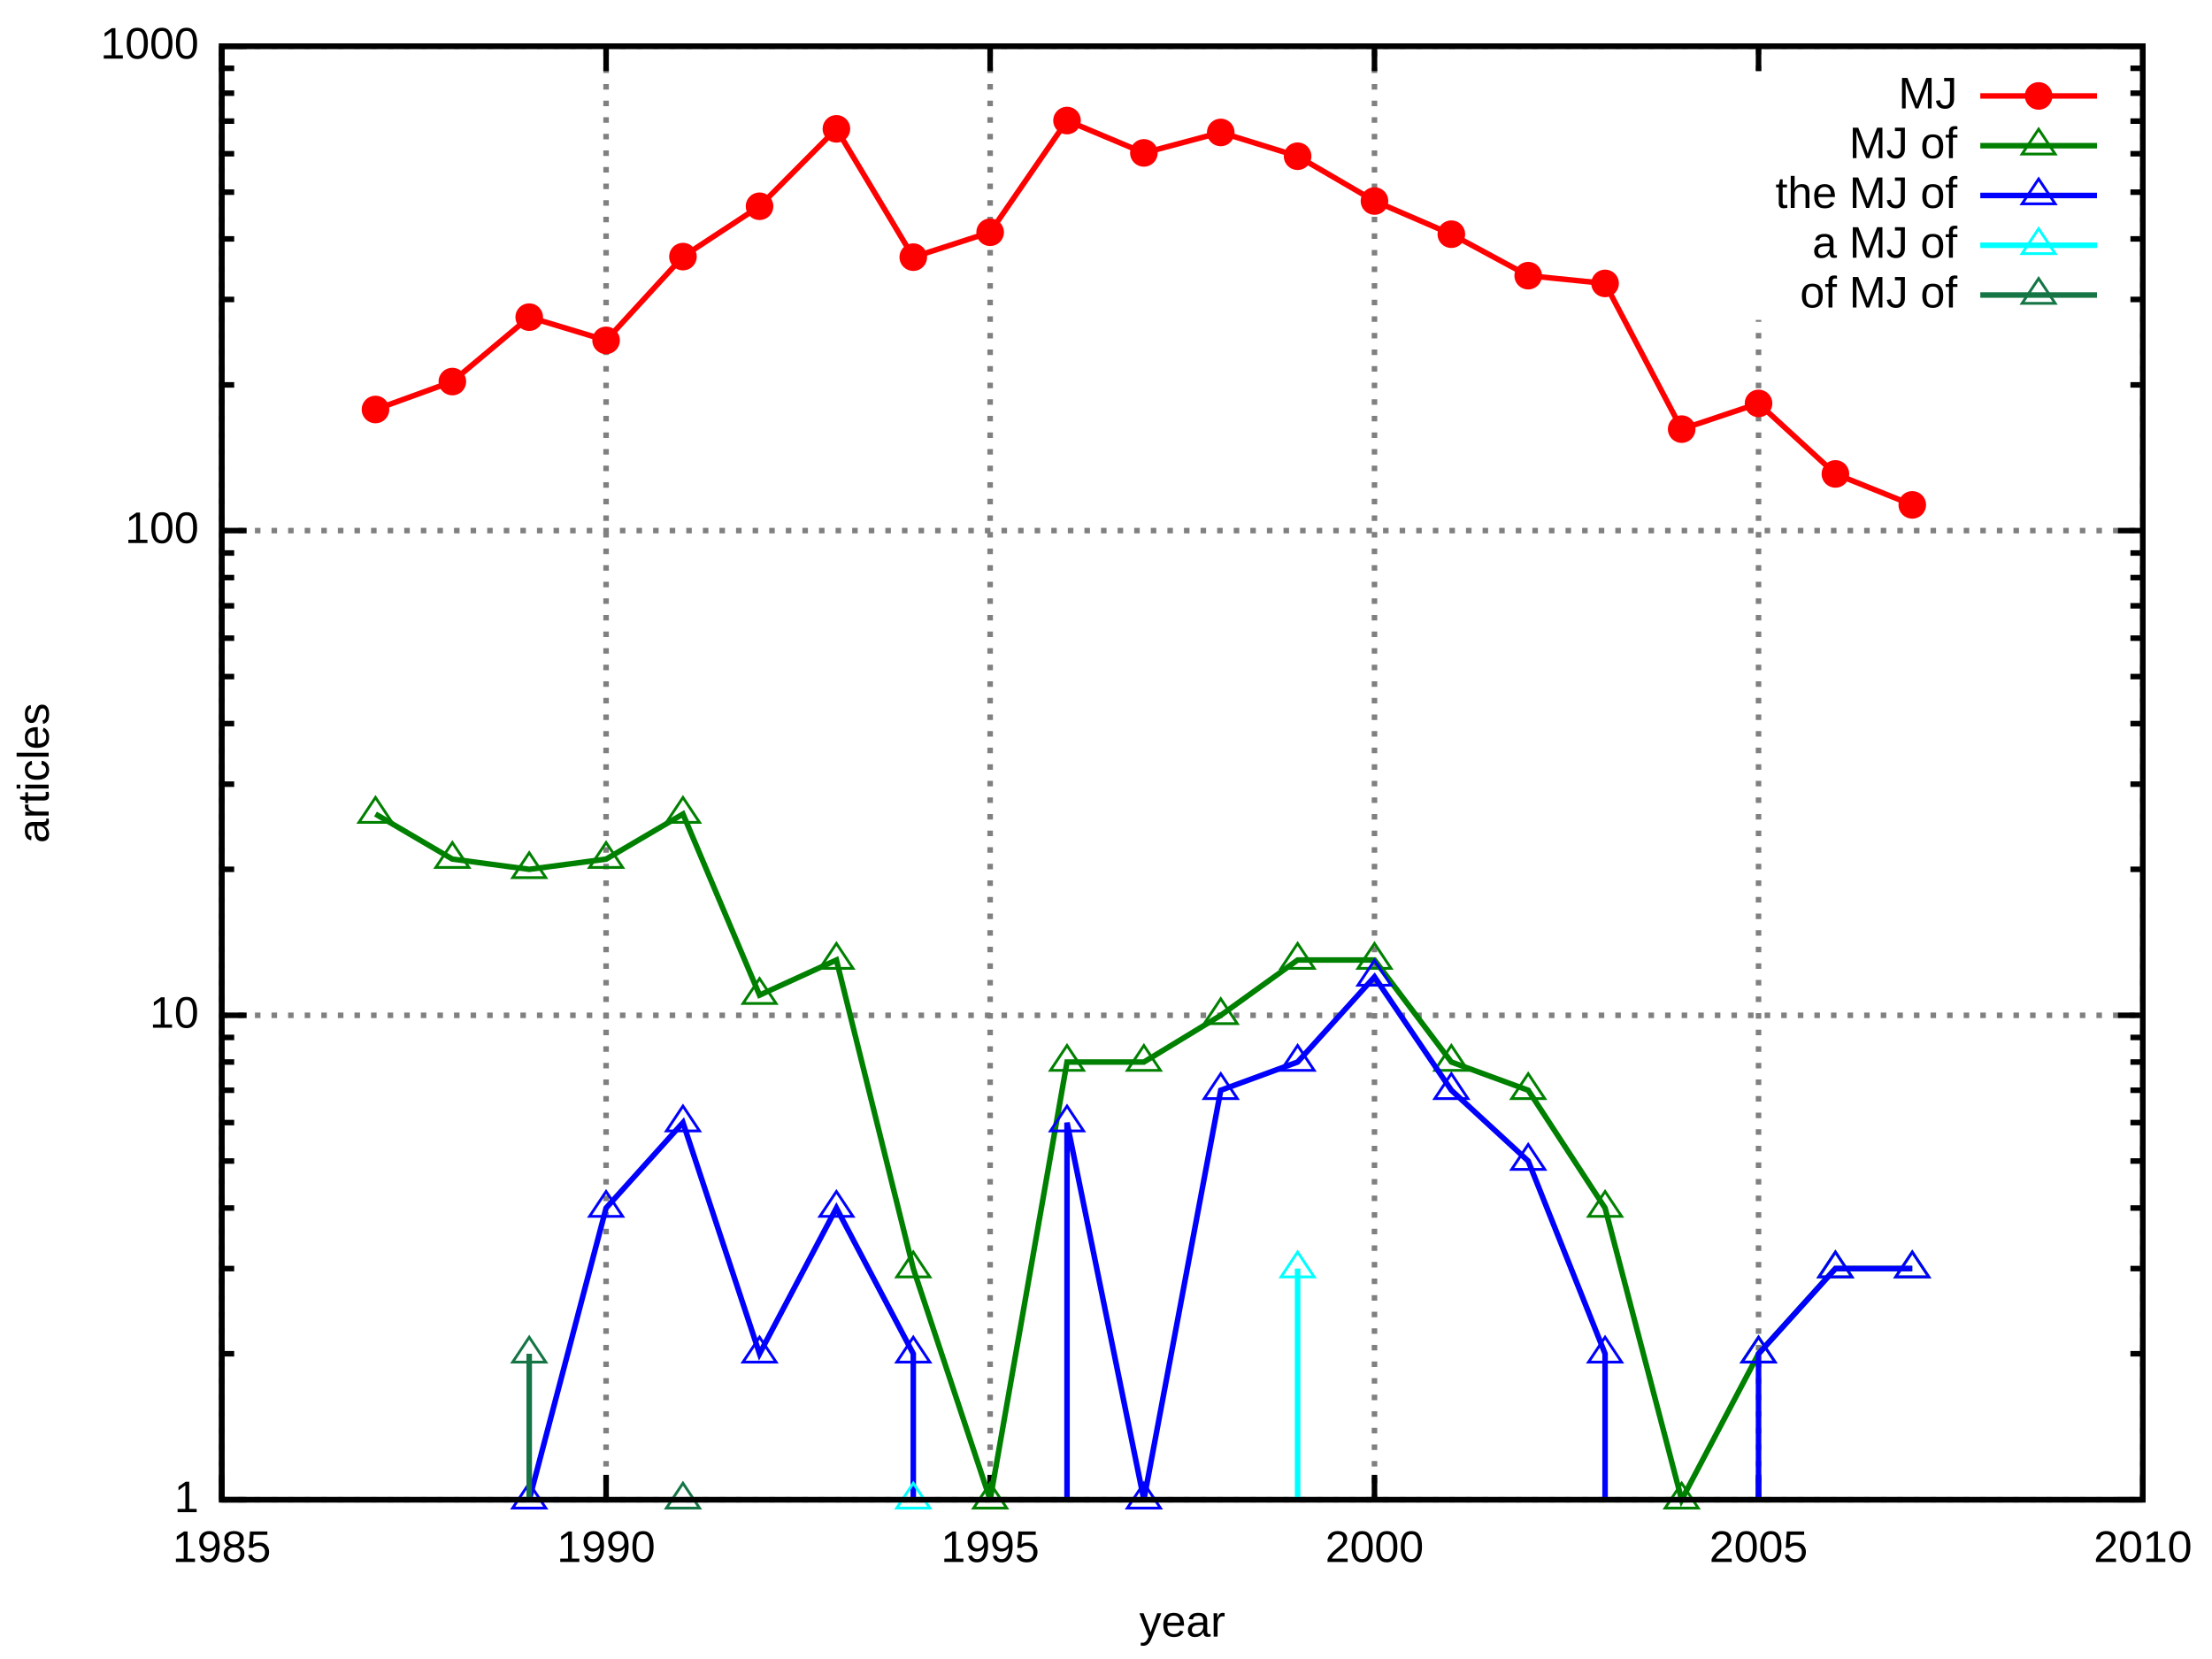
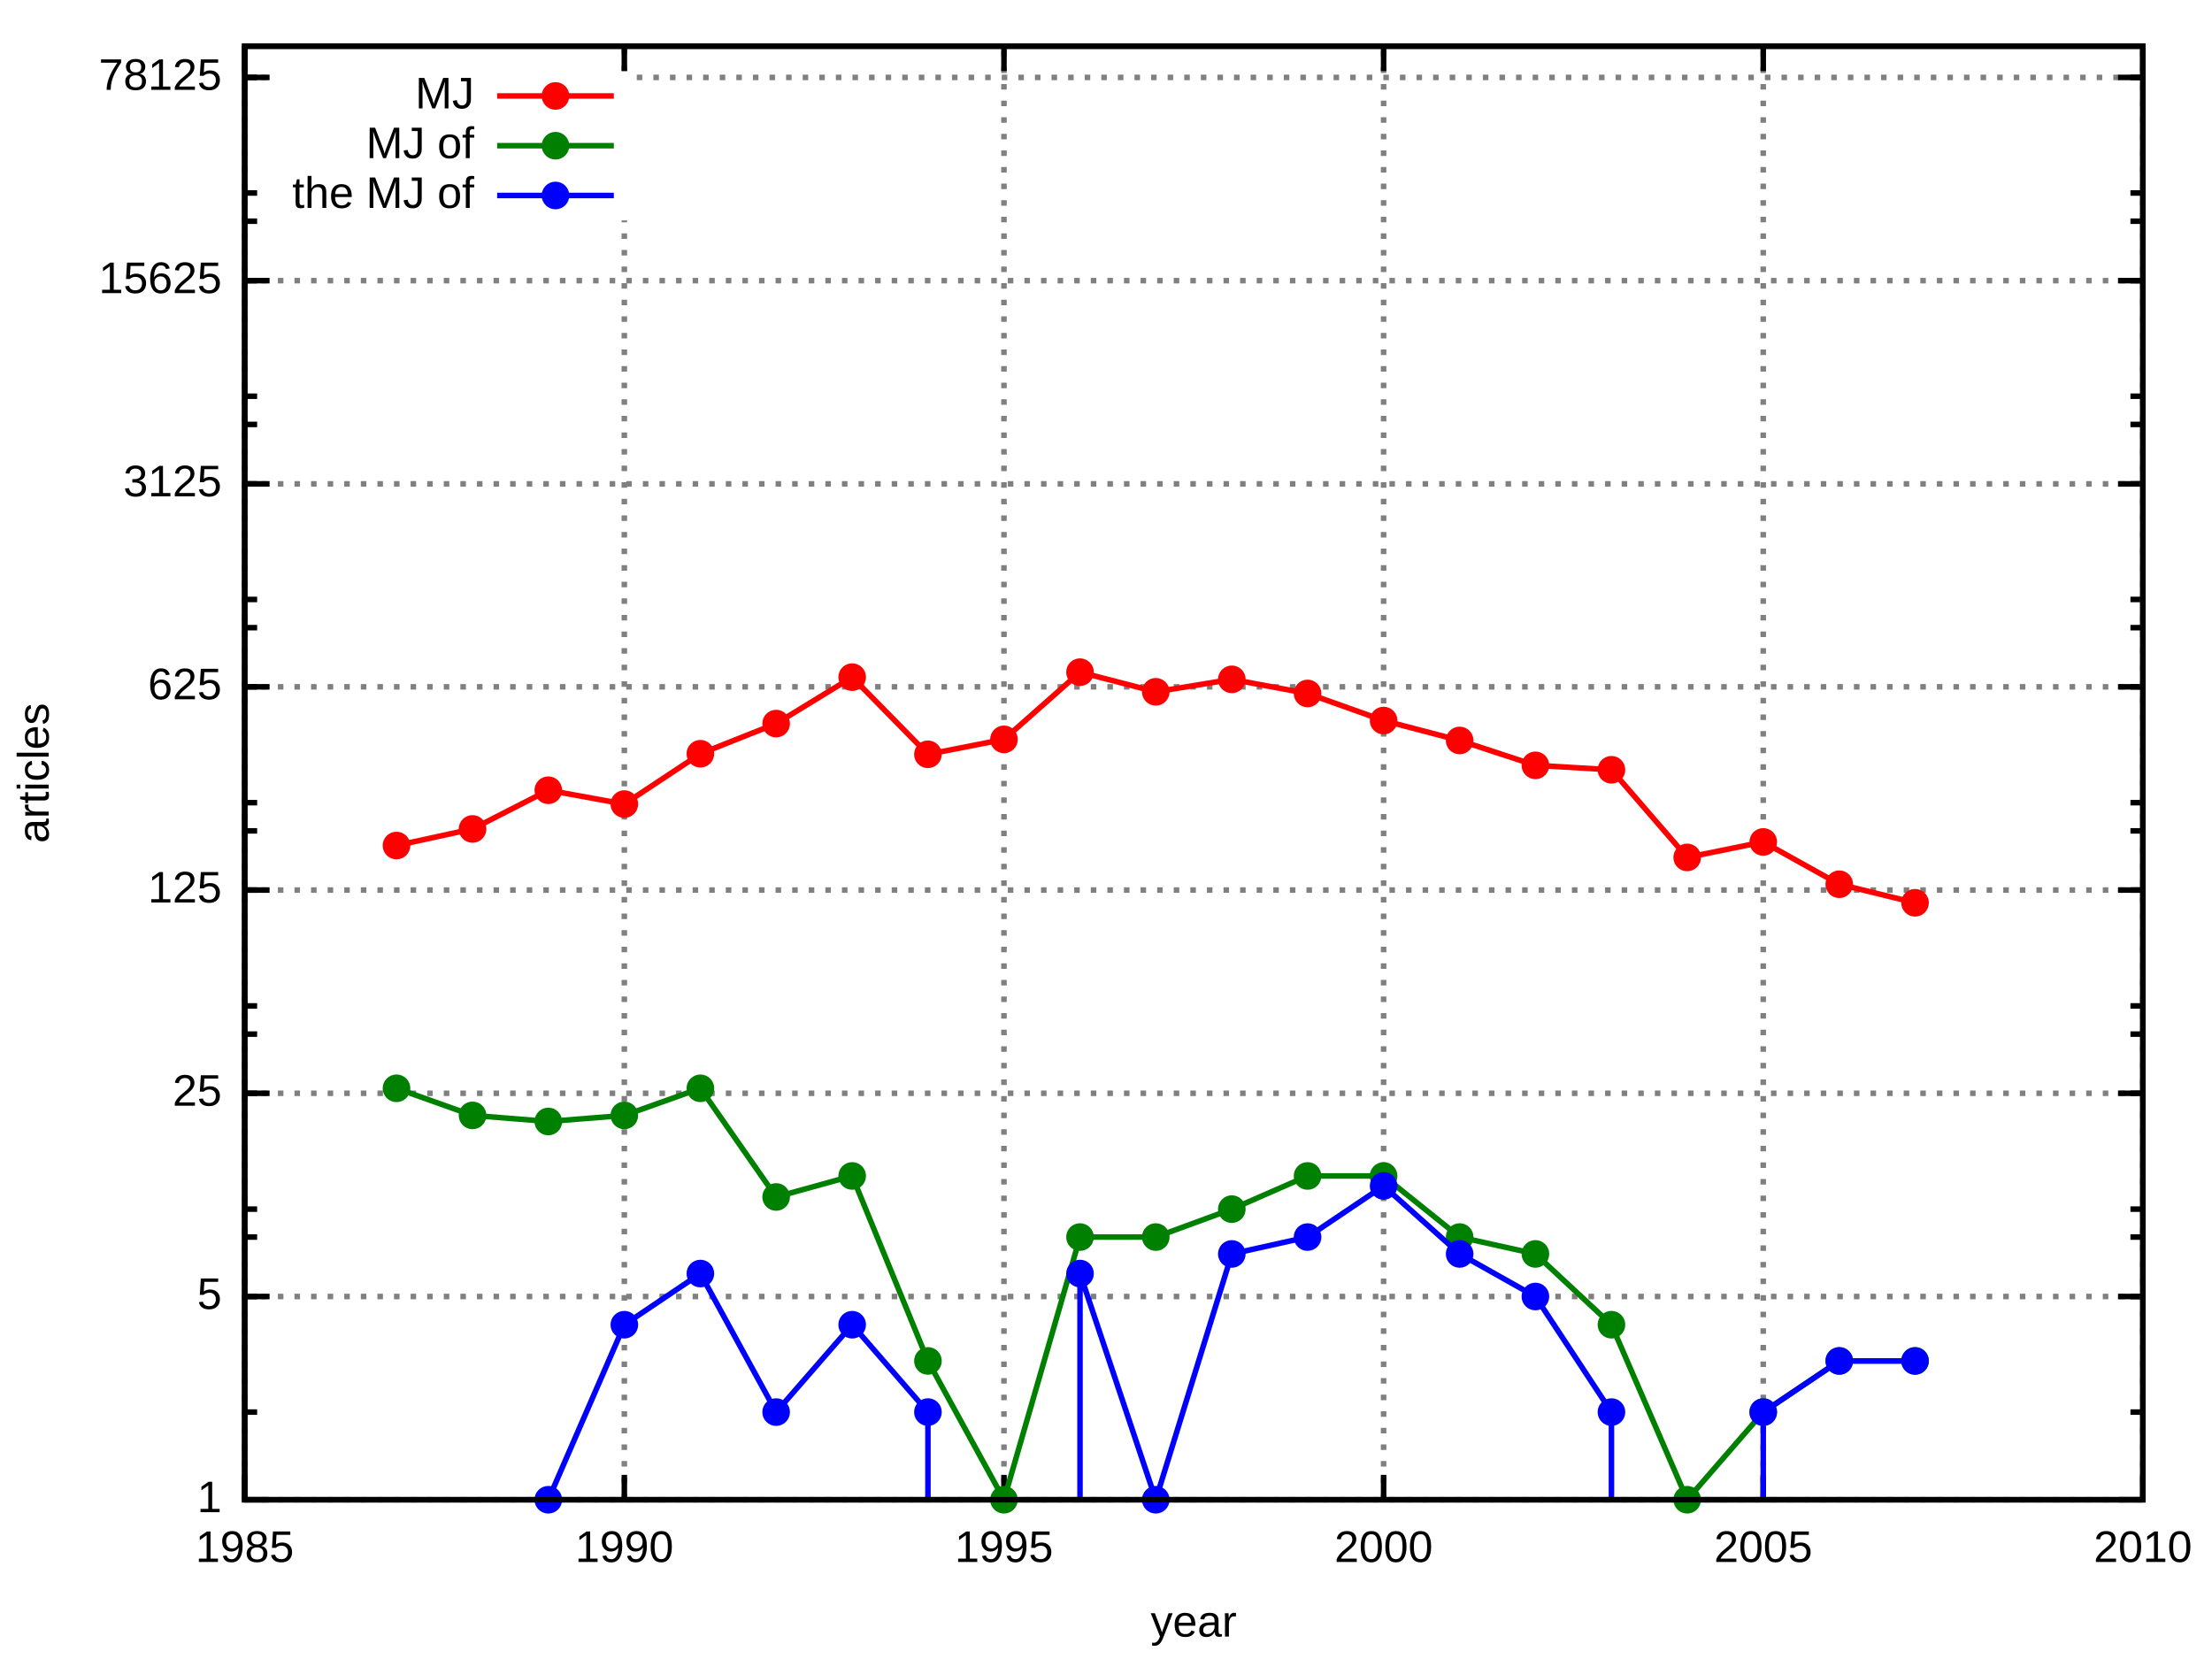
<svg xmlns="http://www.w3.org/2000/svg" xmlns:xlink="http://www.w3.org/1999/xlink" width="800" height="600" viewBox="0 0 800 600">
  <g id="gnuplot_canvas">
    <rect x="0" y="0" width="800" height="600" fill="none" />
    <defs>
      <circle id="gpDot" r="0.5" stroke-width="0.5" />
      <path id="gpPt0" stroke-width="0.222" stroke="currentColor" d="M-1,0 h2 M0,-1 v2" />
      <path id="gpPt1" stroke-width="0.222" stroke="currentColor" d="M-1,-1 L1,1 M1,-1 L-1,1" />
      <path id="gpPt2" stroke-width="0.222" stroke="currentColor" d="M-1,0 L1,0 M0,-1 L0,1 M-1,-1 L1,1 M-1,1 L1,-1" />
      <rect id="gpPt3" stroke-width="0.222" stroke="currentColor" x="-1" y="-1" width="2" height="2" />
      <rect id="gpPt4" stroke-width="0.222" stroke="currentColor" fill="currentColor" x="-1" y="-1" width="2" height="2" />
      <circle id="gpPt5" stroke-width="0.222" stroke="currentColor" cx="0" cy="0" r="1" />
      <use xlink:href="#gpPt5" id="gpPt6" fill="currentColor" stroke="none" />
      <path id="gpPt7" stroke-width="0.222" stroke="currentColor" d="M0,-1.33 L-1.33,0.67 L1.33,0.67 z" />
      <use xlink:href="#gpPt7" id="gpPt8" fill="currentColor" stroke="none" />
      <use xlink:href="#gpPt7" id="gpPt9" stroke="currentColor" transform="rotate(180)" />
      <use xlink:href="#gpPt9" id="gpPt10" fill="currentColor" stroke="none" />
      <use xlink:href="#gpPt3" id="gpPt11" stroke="currentColor" transform="rotate(45)" />
      <use xlink:href="#gpPt11" id="gpPt12" fill="currentColor" stroke="none" />
      <filter id="greybox" filterUnits="objectBoundingBox" x="0" y="0" height="1" width="1">
        <feFlood flood-color="lightgrey" flood-opacity="1" result="grey" />
        <feComposite in="SourceGraphic" in2="grey" operator="atop" />
      </filter>
    </defs>
    <g style="fill:none; color:white; stroke:black; stroke-width:2.00; stroke-linecap:butt; stroke-linejoin:miter">
</g>
    <g style="fill:none; color:black; stroke:currentColor; stroke-width:2.00; stroke-linecap:butt; stroke-linejoin:miter">
</g>
    <g style="fill:none; color:gray; stroke:currentColor; stroke-width:2.00; stroke-linecap:butt; stroke-linejoin:miter">
-       <path stroke="gray" stroke-dasharray=" 2,4" class="gridline" d="M80.2,542.4 L775.0,542.4  " />
-     </g>
-     <g style="fill:none; color:black; stroke:currentColor; stroke-width:2.00; stroke-linecap:butt; stroke-linejoin:miter">
-       <path stroke="black" d="M80.2,542.4 L89.2,542.4 M775.0,542.4 L766.0,542.4  " />
-       <g transform="translate(71.9,546.9)" style="stroke:none; fill:black; font-family:Arial; font-size:12.00pt; text-anchor:end">
+       <path stroke="gray" stroke-dasharray=" 2,4" class="gridline" d="M88.5,542.4 L775.0,542.4  " />
+     </g>
+     <g style="fill:none; color:black; stroke:currentColor; stroke-width:2.00; stroke-linecap:butt; stroke-linejoin:miter">
+       <path stroke="black" d="M88.5,542.4 L97.5,542.4 M775.0,542.4 L766.0,542.4  " />
+       <g transform="translate(80.2,546.9)" style="stroke:none; fill:black; font-family:Arial; font-size:12.00pt; text-anchor:end">
        <text>
          <tspan> 1</tspan>
        </text>
      </g>
-       <path stroke="black" d="M80.2,489.6 L84.7,489.6 M775.0,489.6 L770.5,489.6 M80.2,458.8 L84.7,458.8 M775.0,458.8 L770.5,458.8    M80.2,436.9 L84.7,436.9 M775.0,436.9 L770.5,436.9 M80.2,419.9 L84.7,419.9 M775.0,419.9 L770.5,419.9    M80.2,406.0 L84.7,406.0 M775.0,406.0 L770.5,406.0 M80.2,394.3 L84.7,394.3 M775.0,394.3 L770.5,394.3    M80.2,384.1 L84.7,384.1 M775.0,384.1 L770.5,384.1 M80.2,375.2 L84.7,375.2 M775.0,375.2 L770.5,375.2     " />
-     </g>
-     <g style="fill:none; color:gray; stroke:currentColor; stroke-width:2.00; stroke-linecap:butt; stroke-linejoin:miter">
-       <path stroke="gray" stroke-dasharray=" 2,4" class="gridline" d="M80.2,367.2 L775.0,367.2  " />
-     </g>
-     <g style="fill:none; color:black; stroke:currentColor; stroke-width:2.00; stroke-linecap:butt; stroke-linejoin:miter">
-       <path stroke="black" d="M80.2,367.2 L89.2,367.2 M775.0,367.2 L766.0,367.2  " />
-       <g transform="translate(71.9,371.7)" style="stroke:none; fill:black; font-family:Arial; font-size:12.00pt; text-anchor:end">
-         <text>
-           <tspan> 10</tspan>
-         </text>
-       </g>
-       <path stroke="black" d="M80.2,314.4 L84.7,314.4 M775.0,314.4 L770.5,314.4 M80.2,283.6 L84.7,283.6 M775.0,283.6 L770.5,283.6    M80.2,261.7 L84.7,261.7 M775.0,261.7 L770.5,261.7 M80.2,244.7 L84.7,244.7 M775.0,244.7 L770.5,244.7    M80.2,230.8 L84.7,230.8 M775.0,230.8 L770.5,230.8 M80.2,219.1 L84.7,219.1 M775.0,219.1 L770.5,219.1    M80.2,208.9 L84.7,208.9 M775.0,208.9 L770.5,208.9 M80.2,200.0 L84.7,200.0 M775.0,200.0 L770.5,200.0     " />
-     </g>
-     <g style="fill:none; color:gray; stroke:currentColor; stroke-width:2.00; stroke-linecap:butt; stroke-linejoin:miter">
-       <path stroke="gray" stroke-dasharray=" 2,4" class="gridline" d="M80.2,191.9 L775.0,191.9  " />
-     </g>
-     <g style="fill:none; color:black; stroke:currentColor; stroke-width:2.00; stroke-linecap:butt; stroke-linejoin:miter">
-       <path stroke="black" d="M80.2,191.9 L89.2,191.9 M775.0,191.9 L766.0,191.9  " />
-       <g transform="translate(71.9,196.4)" style="stroke:none; fill:black; font-family:Arial; font-size:12.00pt; text-anchor:end">
-         <text>
-           <tspan> 100</tspan>
-         </text>
-       </g>
-       <path stroke="black" d="M80.2,139.2 L84.7,139.2 M775.0,139.2 L770.5,139.2 M80.2,108.3 L84.7,108.3 M775.0,108.3 L770.5,108.3    M80.2,86.4 L84.7,86.4 M775.0,86.4 L770.5,86.4 M80.2,69.5 L84.7,69.5 M775.0,69.5 L770.5,69.5    M80.2,55.6 L84.7,55.6 M775.0,55.6 L770.5,55.6 M80.2,43.8 L84.7,43.8 M775.0,43.8 L770.5,43.8    M80.2,33.7 L84.7,33.7 M775.0,33.7 L770.5,33.7 M80.2,24.7 L84.7,24.7 M775.0,24.7 L770.5,24.7     " />
-     </g>
-     <g style="fill:none; color:gray; stroke:currentColor; stroke-width:2.00; stroke-linecap:butt; stroke-linejoin:miter">
-       <path stroke="gray" stroke-dasharray=" 2,4" class="gridline" d="M80.2,16.7 L775.0,16.7  " />
-     </g>
-     <g style="fill:none; color:black; stroke:currentColor; stroke-width:2.00; stroke-linecap:butt; stroke-linejoin:miter">
-       <path stroke="black" d="M80.2,16.7 L89.2,16.7 M775.0,16.7 L766.0,16.7  " />
-       <g transform="translate(71.9,21.2)" style="stroke:none; fill:black; font-family:Arial; font-size:12.00pt; text-anchor:end">
-         <text>
-           <tspan> 1000</tspan>
-         </text>
-       </g>
-     </g>
-     <g style="fill:none; color:gray; stroke:currentColor; stroke-width:2.00; stroke-linecap:butt; stroke-linejoin:miter">
-       <path stroke="gray" stroke-dasharray=" 2,4" class="gridline" d="M80.2,542.4 L80.2,16.7  " />
-     </g>
-     <g style="fill:none; color:black; stroke:currentColor; stroke-width:2.00; stroke-linecap:butt; stroke-linejoin:miter">
-       <path stroke="black" d="M80.2,542.4 L80.2,533.4 M80.2,16.7 L80.2,25.7  " />
-       <g transform="translate(80.2,564.9)" style="stroke:none; fill:black; font-family:Arial; font-size:12.00pt; text-anchor:middle">
+       <path stroke="black" d="M88.5,510.7 L93.0,510.7 M775.0,510.7 L770.5,510.7 M88.5,468.9 L93.0,468.9 M775.0,468.9 L770.5,468.9    M88.5,447.4 L93.0,447.4 M775.0,447.4 L770.5,447.4  " />
+     </g>
+     <g style="fill:none; color:gray; stroke:currentColor; stroke-width:2.00; stroke-linecap:butt; stroke-linejoin:miter">
+       <path stroke="gray" stroke-dasharray=" 2,4" class="gridline" d="M88.5,468.9 L775.0,468.9  " />
+     </g>
+     <g style="fill:none; color:black; stroke:currentColor; stroke-width:2.00; stroke-linecap:butt; stroke-linejoin:miter">
+       <path stroke="black" d="M88.5,468.9 L97.5,468.9 M775.0,468.9 L766.0,468.9  " />
+       <g transform="translate(80.2,473.4)" style="stroke:none; fill:black; font-family:Arial; font-size:12.00pt; text-anchor:end">
+         <text>
+           <tspan> 5</tspan>
+         </text>
+       </g>
+       <path stroke="black" d="M88.5,437.3 L93.0,437.3 M775.0,437.3 L770.5,437.3 M88.5,395.4 L93.0,395.4 M775.0,395.4 L770.5,395.4    M88.5,374.0 L93.0,374.0 M775.0,374.0 L770.5,374.0  " />
+     </g>
+     <g style="fill:none; color:gray; stroke:currentColor; stroke-width:2.00; stroke-linecap:butt; stroke-linejoin:miter">
+       <path stroke="gray" stroke-dasharray=" 2,4" class="gridline" d="M88.5,395.4 L775.0,395.4  " />
+     </g>
+     <g style="fill:none; color:black; stroke:currentColor; stroke-width:2.00; stroke-linecap:butt; stroke-linejoin:miter">
+       <path stroke="black" d="M88.5,395.4 L97.5,395.4 M775.0,395.4 L766.0,395.4  " />
+       <g transform="translate(80.2,399.9)" style="stroke:none; fill:black; font-family:Arial; font-size:12.00pt; text-anchor:end">
+         <text>
+           <tspan> 25</tspan>
+         </text>
+       </g>
+       <path stroke="black" d="M88.5,363.8 L93.0,363.8 M775.0,363.8 L770.5,363.8 M88.5,321.9 L93.0,321.9 M775.0,321.9 L770.5,321.9    M88.5,300.5 L93.0,300.5 M775.0,300.5 L770.5,300.5  " />
+     </g>
+     <g style="fill:none; color:gray; stroke:currentColor; stroke-width:2.00; stroke-linecap:butt; stroke-linejoin:miter">
+       <path stroke="gray" stroke-dasharray=" 2,4" class="gridline" d="M88.5,321.9 L775.0,321.9  " />
+     </g>
+     <g style="fill:none; color:black; stroke:currentColor; stroke-width:2.00; stroke-linecap:butt; stroke-linejoin:miter">
+       <path stroke="black" d="M88.5,321.9 L97.5,321.9 M775.0,321.9 L766.0,321.9  " />
+       <g transform="translate(80.2,326.4)" style="stroke:none; fill:black; font-family:Arial; font-size:12.00pt; text-anchor:end">
+         <text>
+           <tspan> 125</tspan>
+         </text>
+       </g>
+       <path stroke="black" d="M88.5,290.3 L93.0,290.3 M775.0,290.3 L770.5,290.3 M88.5,248.4 L93.0,248.4 M775.0,248.4 L770.5,248.4    M88.5,227.0 L93.0,227.0 M775.0,227.0 L770.5,227.0  " />
+     </g>
+     <g style="fill:none; color:gray; stroke:currentColor; stroke-width:2.00; stroke-linecap:butt; stroke-linejoin:miter">
+       <path stroke="gray" stroke-dasharray=" 2,4" class="gridline" d="M88.5,248.4 L775.0,248.4  " />
+     </g>
+     <g style="fill:none; color:black; stroke:currentColor; stroke-width:2.00; stroke-linecap:butt; stroke-linejoin:miter">
+       <path stroke="black" d="M88.5,248.4 L97.5,248.4 M775.0,248.4 L766.0,248.4  " />
+       <g transform="translate(80.2,252.9)" style="stroke:none; fill:black; font-family:Arial; font-size:12.00pt; text-anchor:end">
+         <text>
+           <tspan> 625</tspan>
+         </text>
+       </g>
+       <path stroke="black" d="M88.5,216.8 L93.0,216.8 M775.0,216.8 L770.5,216.8 M88.5,175.0 L93.0,175.0 M775.0,175.0 L770.5,175.0    M88.5,153.5 L93.0,153.5 M775.0,153.5 L770.5,153.5  " />
+     </g>
+     <g style="fill:none; color:gray; stroke:currentColor; stroke-width:2.00; stroke-linecap:butt; stroke-linejoin:miter">
+       <path stroke="gray" stroke-dasharray=" 2,4" class="gridline" d="M88.5,175.0 L775.0,175.0  " />
+     </g>
+     <g style="fill:none; color:black; stroke:currentColor; stroke-width:2.00; stroke-linecap:butt; stroke-linejoin:miter">
+       <path stroke="black" d="M88.5,175.0 L97.5,175.0 M775.0,175.0 L766.0,175.0  " />
+       <g transform="translate(80.2,179.5)" style="stroke:none; fill:black; font-family:Arial; font-size:12.00pt; text-anchor:end">
+         <text>
+           <tspan> 3125</tspan>
+         </text>
+       </g>
+       <path stroke="black" d="M88.5,143.3 L93.0,143.3 M775.0,143.3 L770.5,143.3 M88.5,101.5 L93.0,101.5 M775.0,101.5 L770.5,101.5    M88.5,80.0 L93.0,80.0 M775.0,80.0 L770.5,80.0  " />
+     </g>
+     <g style="fill:none; color:gray; stroke:currentColor; stroke-width:2.00; stroke-linecap:butt; stroke-linejoin:miter">
+       <path stroke="gray" stroke-dasharray=" 2,4" class="gridline" d="M88.5,101.5 L775.0,101.5  " />
+     </g>
+     <g style="fill:none; color:black; stroke:currentColor; stroke-width:2.00; stroke-linecap:butt; stroke-linejoin:miter">
+       <path stroke="black" d="M88.5,101.5 L97.5,101.5 M775.0,101.5 L766.0,101.5  " />
+       <g transform="translate(80.2,106.0)" style="stroke:none; fill:black; font-family:Arial; font-size:12.00pt; text-anchor:end">
+         <text>
+           <tspan> 15625</tspan>
+         </text>
+       </g>
+       <path stroke="black" d="M88.5,69.8 L93.0,69.8 M775.0,69.8 L770.5,69.8 M88.5,28.0 L93.0,28.0 M775.0,28.0 L770.5,28.0     " />
+     </g>
+     <g style="fill:none; color:gray; stroke:currentColor; stroke-width:2.00; stroke-linecap:butt; stroke-linejoin:miter">
+       <path stroke="gray" stroke-dasharray=" 2,4" class="gridline" d="M88.5,28.0 L96.8,28.0 M230.3,28.0 L775.0,28.0  " />
+     </g>
+     <g style="fill:none; color:black; stroke:currentColor; stroke-width:2.00; stroke-linecap:butt; stroke-linejoin:miter">
+       <path stroke="black" d="M88.5,28.0 L97.5,28.0 M775.0,28.0 L766.0,28.0  " />
+       <g transform="translate(80.2,32.5)" style="stroke:none; fill:black; font-family:Arial; font-size:12.00pt; text-anchor:end">
+         <text>
+           <tspan> 78125</tspan>
+         </text>
+       </g>
+     </g>
+     <g style="fill:none; color:gray; stroke:currentColor; stroke-width:2.00; stroke-linecap:butt; stroke-linejoin:miter">
+       <path stroke="gray" stroke-dasharray=" 2,4" class="gridline" d="M88.5,542.4 L88.5,16.7  " />
+     </g>
+     <g style="fill:none; color:black; stroke:currentColor; stroke-width:2.00; stroke-linecap:butt; stroke-linejoin:miter">
+       <path stroke="black" d="M88.5,542.4 L88.5,533.4 M88.5,16.7 L88.5,25.7  " />
+       <g transform="translate(88.5,564.9)" style="stroke:none; fill:black; font-family:Arial; font-size:12.00pt; text-anchor:middle">
        <text>
          <tspan> 1985</tspan>
        </text>
      </g>
    </g>
    <g style="fill:none; color:gray; stroke:currentColor; stroke-width:2.00; stroke-linecap:butt; stroke-linejoin:miter">
-       <path stroke="gray" stroke-dasharray=" 2,4" class="gridline" d="M219.2,542.4 L219.2,16.7  " />
-     </g>
-     <g style="fill:none; color:black; stroke:currentColor; stroke-width:2.00; stroke-linecap:butt; stroke-linejoin:miter">
-       <path stroke="black" d="M219.2,542.4 L219.2,533.4 M219.2,16.7 L219.2,25.7  " />
-       <g transform="translate(219.2,564.9)" style="stroke:none; fill:black; font-family:Arial; font-size:12.00pt; text-anchor:middle">
+       <path stroke="gray" stroke-dasharray=" 2,4" class="gridline" d="M225.8,542.4 L225.8,79.7 M225.8,25.7 L225.8,16.7  " />
+     </g>
+     <g style="fill:none; color:black; stroke:currentColor; stroke-width:2.00; stroke-linecap:butt; stroke-linejoin:miter">
+       <path stroke="black" d="M225.8,542.4 L225.8,533.4 M225.8,16.7 L225.8,25.7  " />
+       <g transform="translate(225.8,564.9)" style="stroke:none; fill:black; font-family:Arial; font-size:12.00pt; text-anchor:middle">
        <text>
          <tspan> 1990</tspan>
        </text>
      </g>
    </g>
    <g style="fill:none; color:gray; stroke:currentColor; stroke-width:2.00; stroke-linecap:butt; stroke-linejoin:miter">
-       <path stroke="gray" stroke-dasharray=" 2,4" class="gridline" d="M358.1,542.4 L358.1,16.7  " />
-     </g>
-     <g style="fill:none; color:black; stroke:currentColor; stroke-width:2.00; stroke-linecap:butt; stroke-linejoin:miter">
-       <path stroke="black" d="M358.1,542.4 L358.1,533.4 M358.1,16.7 L358.1,25.7  " />
-       <g transform="translate(358.1,564.9)" style="stroke:none; fill:black; font-family:Arial; font-size:12.00pt; text-anchor:middle">
+       <path stroke="gray" stroke-dasharray=" 2,4" class="gridline" d="M363.1,542.4 L363.1,16.7  " />
+     </g>
+     <g style="fill:none; color:black; stroke:currentColor; stroke-width:2.00; stroke-linecap:butt; stroke-linejoin:miter">
+       <path stroke="black" d="M363.1,542.4 L363.1,533.4 M363.1,16.7 L363.1,25.7  " />
+       <g transform="translate(363.1,564.9)" style="stroke:none; fill:black; font-family:Arial; font-size:12.00pt; text-anchor:middle">
        <text>
          <tspan> 1995</tspan>
        </text>
      </g>
    </g>
    <g style="fill:none; color:gray; stroke:currentColor; stroke-width:2.00; stroke-linecap:butt; stroke-linejoin:miter">
-       <path stroke="gray" stroke-dasharray=" 2,4" class="gridline" d="M497.1,542.4 L497.1,16.7  " />
-     </g>
-     <g style="fill:none; color:black; stroke:currentColor; stroke-width:2.00; stroke-linecap:butt; stroke-linejoin:miter">
-       <path stroke="black" d="M497.1,542.4 L497.1,533.4 M497.1,16.7 L497.1,25.7  " />
-       <g transform="translate(497.1,564.9)" style="stroke:none; fill:black; font-family:Arial; font-size:12.00pt; text-anchor:middle">
+       <path stroke="gray" stroke-dasharray=" 2,4" class="gridline" d="M500.4,542.4 L500.4,16.7  " />
+     </g>
+     <g style="fill:none; color:black; stroke:currentColor; stroke-width:2.00; stroke-linecap:butt; stroke-linejoin:miter">
+       <path stroke="black" d="M500.4,542.4 L500.4,533.4 M500.4,16.7 L500.4,25.7  " />
+       <g transform="translate(500.4,564.9)" style="stroke:none; fill:black; font-family:Arial; font-size:12.00pt; text-anchor:middle">
        <text>
          <tspan> 2000</tspan>
        </text>
      </g>
    </g>
    <g style="fill:none; color:gray; stroke:currentColor; stroke-width:2.00; stroke-linecap:butt; stroke-linejoin:miter">
-       <path stroke="gray" stroke-dasharray=" 2,4" class="gridline" d="M636.0,542.4 L636.0,115.7 M636.0,25.7 L636.0,16.7  " />
-     </g>
-     <g style="fill:none; color:black; stroke:currentColor; stroke-width:2.00; stroke-linecap:butt; stroke-linejoin:miter">
-       <path stroke="black" d="M636.0,542.4 L636.0,533.4 M636.0,16.7 L636.0,25.7  " />
-       <g transform="translate(636.0,564.9)" style="stroke:none; fill:black; font-family:Arial; font-size:12.00pt; text-anchor:middle">
+       <path stroke="gray" stroke-dasharray=" 2,4" class="gridline" d="M637.7,542.4 L637.7,16.7  " />
+     </g>
+     <g style="fill:none; color:black; stroke:currentColor; stroke-width:2.00; stroke-linecap:butt; stroke-linejoin:miter">
+       <path stroke="black" d="M637.7,542.4 L637.7,533.4 M637.7,16.7 L637.7,25.7  " />
+       <g transform="translate(637.7,564.9)" style="stroke:none; fill:black; font-family:Arial; font-size:12.00pt; text-anchor:middle">
        <text>
          <tspan> 2005</tspan>
        </text>
      </g>
    </g>
    <g style="fill:none; color:gray; stroke:currentColor; stroke-width:2.00; stroke-linecap:butt; stroke-linejoin:miter">
      <path stroke="gray" stroke-dasharray=" 2,4" class="gridline" d="M775.0,542.4 L775.0,16.7  " />
    </g>
    <g style="fill:none; color:black; stroke:currentColor; stroke-width:2.00; stroke-linecap:butt; stroke-linejoin:miter">
      <path stroke="black" d="M775.0,542.4 L775.0,533.4 M775.0,16.7 L775.0,25.7  " />
      <g transform="translate(775.0,564.9)" style="stroke:none; fill:black; font-family:Arial; font-size:12.00pt; text-anchor:middle">
        <text>
          <tspan> 2010</tspan>
        </text>
      </g>
-       <path stroke="black" d="M80.2,16.7 L80.2,542.4 L775.0,542.4 L775.0,16.7 L80.2,16.7 Z  " />
+       <path stroke="black" d="M88.5,16.7 L88.5,542.4 L775.0,542.4 L775.0,16.7 L88.5,16.7 Z  " />
      <g transform="translate(17.6,279.6) rotate(270)" style="stroke:none; fill:black; font-family:Arial; font-size:12.00pt; text-anchor:middle">
        <text>
          <tspan>articles</tspan>
        </text>
      </g>
-       <g transform="translate(427.6,591.9)" style="stroke:none; fill:black; font-family:Arial; font-size:12.00pt; text-anchor:middle">
+       <g transform="translate(431.7,591.9)" style="stroke:none; fill:black; font-family:Arial; font-size:12.00pt; text-anchor:middle">
        <text>
          <tspan>year</tspan>
        </text>
      </g>
    </g>
    <g id="gnuplot_plot_1">
      <g style="fill:none; color:red; stroke:currentColor; stroke-width:2.00; stroke-linecap:butt; stroke-linejoin:miter">
-         <g transform="translate(707.9,39.2)" style="stroke:none; fill:black; font-family:Arial; font-size:12.00pt; text-anchor:end">
+         <g transform="translate(171.5,39.2)" style="stroke:none; fill:black; font-family:Arial; font-size:12.00pt; text-anchor:end">
          <text>
            <tspan>MJ</tspan>
          </text>
        </g>
-         <path d="M716.2,34.7 L758.4,34.7 M135.8,148.1 L163.6,138.0 L191.4,114.7 L219.2,123.1 L247.0,92.8 L274.7,74.6    L302.5,46.6 L330.3,93.0 L358.1,84.0 L385.9,43.6 L413.7,55.3 L441.5,47.9 L469.3,56.5 L497.1,72.7    L524.9,84.7 L552.7,99.7 L580.5,102.5 L608.2,155.2 L636.0,145.9 L663.8,171.4 L691.6,182.6  " />
-         <use xlink:href="#gpPt6" transform="translate(135.8,148.1) scale(4.50)" />
-         <use xlink:href="#gpPt6" transform="translate(163.6,138.0) scale(4.50)" />
-         <use xlink:href="#gpPt6" transform="translate(191.4,114.7) scale(4.50)" />
-         <use xlink:href="#gpPt6" transform="translate(219.2,123.1) scale(4.50)" />
-         <use xlink:href="#gpPt6" transform="translate(247.0,92.8) scale(4.50)" />
-         <use xlink:href="#gpPt6" transform="translate(274.7,74.6) scale(4.50)" />
-         <use xlink:href="#gpPt6" transform="translate(302.5,46.6) scale(4.50)" />
-         <use xlink:href="#gpPt6" transform="translate(330.3,93.0) scale(4.50)" />
-         <use xlink:href="#gpPt6" transform="translate(358.1,84.0) scale(4.50)" />
-         <use xlink:href="#gpPt6" transform="translate(385.9,43.6) scale(4.50)" />
-         <use xlink:href="#gpPt6" transform="translate(413.7,55.3) scale(4.50)" />
-         <use xlink:href="#gpPt6" transform="translate(441.5,47.9) scale(4.50)" />
-         <use xlink:href="#gpPt6" transform="translate(469.3,56.5) scale(4.50)" />
-         <use xlink:href="#gpPt6" transform="translate(497.1,72.7) scale(4.50)" />
-         <use xlink:href="#gpPt6" transform="translate(524.9,84.7) scale(4.50)" />
-         <use xlink:href="#gpPt6" transform="translate(552.7,99.7) scale(4.50)" />
-         <use xlink:href="#gpPt6" transform="translate(580.5,102.5) scale(4.50)" />
-         <use xlink:href="#gpPt6" transform="translate(608.2,155.2) scale(4.50)" />
-         <use xlink:href="#gpPt6" transform="translate(636.0,145.9) scale(4.50)" />
-         <use xlink:href="#gpPt6" transform="translate(663.8,171.4) scale(4.50)" />
-         <use xlink:href="#gpPt6" transform="translate(691.6,182.6) scale(4.50)" />
-         <use xlink:href="#gpPt6" transform="translate(737.3,34.7) scale(4.50)" />
+         <path d="M179.8,34.7 L222.0,34.7 M143.4,305.8 L170.9,299.8 L198.3,285.8 L225.8,290.8 L253.3,272.6 L280.7,261.7    L308.2,244.9 L335.6,272.8 L363.1,267.4 L390.6,243.1 L418.0,250.2 L445.5,245.7 L472.9,250.8 L500.4,260.6    L527.9,267.8 L555.3,276.8 L582.8,278.4 L610.2,310.1 L637.7,304.5 L665.2,319.8 L692.6,326.5  " />
+         <use xlink:href="#gpPt6" transform="translate(143.4,305.8) scale(4.50)" />
+         <use xlink:href="#gpPt6" transform="translate(170.9,299.8) scale(4.50)" />
+         <use xlink:href="#gpPt6" transform="translate(198.3,285.8) scale(4.50)" />
+         <use xlink:href="#gpPt6" transform="translate(225.8,290.8) scale(4.50)" />
+         <use xlink:href="#gpPt6" transform="translate(253.3,272.6) scale(4.50)" />
+         <use xlink:href="#gpPt6" transform="translate(280.7,261.7) scale(4.50)" />
+         <use xlink:href="#gpPt6" transform="translate(308.2,244.9) scale(4.50)" />
+         <use xlink:href="#gpPt6" transform="translate(335.6,272.8) scale(4.50)" />
+         <use xlink:href="#gpPt6" transform="translate(363.1,267.4) scale(4.50)" />
+         <use xlink:href="#gpPt6" transform="translate(390.6,243.1) scale(4.50)" />
+         <use xlink:href="#gpPt6" transform="translate(418.0,250.2) scale(4.50)" />
+         <use xlink:href="#gpPt6" transform="translate(445.5,245.7) scale(4.50)" />
+         <use xlink:href="#gpPt6" transform="translate(472.9,250.8) scale(4.50)" />
+         <use xlink:href="#gpPt6" transform="translate(500.4,260.6) scale(4.50)" />
+         <use xlink:href="#gpPt6" transform="translate(527.9,267.8) scale(4.50)" />
+         <use xlink:href="#gpPt6" transform="translate(555.3,276.8) scale(4.50)" />
+         <use xlink:href="#gpPt6" transform="translate(582.8,278.4) scale(4.50)" />
+         <use xlink:href="#gpPt6" transform="translate(610.2,310.1) scale(4.50)" />
+         <use xlink:href="#gpPt6" transform="translate(637.7,304.5) scale(4.50)" />
+         <use xlink:href="#gpPt6" transform="translate(665.2,319.8) scale(4.50)" />
+         <use xlink:href="#gpPt6" transform="translate(692.6,326.5) scale(4.50)" />
+         <use xlink:href="#gpPt6" transform="translate(200.9,34.7) scale(4.50)" />
      </g>
    </g>
    <g id="gnuplot_plot_2">
      <g style="fill:none; color:green; stroke:currentColor; stroke-width:2.00; stroke-linecap:butt; stroke-linejoin:miter">
-         <g transform="translate(707.9,57.2)" style="stroke:none; fill:black; font-family:Arial; font-size:12.00pt; text-anchor:end">
+         <g transform="translate(171.5,57.2)" style="stroke:none; fill:black; font-family:Arial; font-size:12.00pt; text-anchor:end">
          <text>
            <tspan>MJ of</tspan>
          </text>
        </g>
-         <path d="M716.2,52.7 L758.4,52.7 M135.8,294.4 L163.6,310.7 L191.4,314.4 L219.2,310.7 L247.0,294.4 L274.7,359.9    L302.5,347.2 L330.3,458.8 L358.1,542.4 L385.9,384.1 L413.7,384.1 L441.5,367.2 L469.3,347.2 L497.1,347.2    L524.9,384.1 L552.7,394.3 L580.5,436.9 L608.2,542.4 L636.0,489.6 L663.8,458.8 L691.6,458.8  " />
-         <use xlink:href="#gpPt7" transform="translate(135.8,294.4) scale(4.50)" />
-         <use xlink:href="#gpPt7" transform="translate(163.6,310.7) scale(4.50)" />
-         <use xlink:href="#gpPt7" transform="translate(191.4,314.4) scale(4.50)" />
-         <use xlink:href="#gpPt7" transform="translate(219.2,310.7) scale(4.50)" />
-         <use xlink:href="#gpPt7" transform="translate(247.0,294.4) scale(4.50)" />
-         <use xlink:href="#gpPt7" transform="translate(274.7,359.9) scale(4.50)" />
-         <use xlink:href="#gpPt7" transform="translate(302.5,347.2) scale(4.50)" />
-         <use xlink:href="#gpPt7" transform="translate(330.3,458.8) scale(4.50)" />
-         <use xlink:href="#gpPt7" transform="translate(358.1,542.4) scale(4.50)" />
-         <use xlink:href="#gpPt7" transform="translate(385.9,384.1) scale(4.50)" />
-         <use xlink:href="#gpPt7" transform="translate(413.7,384.1) scale(4.50)" />
-         <use xlink:href="#gpPt7" transform="translate(441.5,367.2) scale(4.50)" />
-         <use xlink:href="#gpPt7" transform="translate(469.3,347.2) scale(4.50)" />
-         <use xlink:href="#gpPt7" transform="translate(497.1,347.2) scale(4.50)" />
-         <use xlink:href="#gpPt7" transform="translate(524.9,384.1) scale(4.50)" />
-         <use xlink:href="#gpPt7" transform="translate(552.7,394.3) scale(4.50)" />
-         <use xlink:href="#gpPt7" transform="translate(580.5,436.9) scale(4.50)" />
-         <use xlink:href="#gpPt7" transform="translate(608.2,542.4) scale(4.50)" />
-         <use xlink:href="#gpPt7" transform="translate(636.0,489.6) scale(4.50)" />
-         <use xlink:href="#gpPt7" transform="translate(663.8,458.8) scale(4.50)" />
-         <use xlink:href="#gpPt7" transform="translate(691.6,458.8) scale(4.50)" />
-         <use xlink:href="#gpPt7" transform="translate(737.3,52.7) scale(4.50)" />
+         <path d="M179.8,52.7 L222.0,52.7 M143.4,393.6 L170.9,403.4 L198.3,405.6 L225.8,403.4 L253.3,393.6 L280.7,432.9    L308.2,425.3 L335.6,492.2 L363.1,542.4 L390.6,447.4 L418.0,447.4 L445.5,437.3 L472.9,425.3 L500.4,425.3    L527.9,447.4 L555.3,453.5 L582.8,479.1 L610.2,542.4 L637.7,510.7 L665.2,492.2 L692.6,492.2  " />
+         <use xlink:href="#gpPt6" transform="translate(143.4,393.6) scale(4.50)" />
+         <use xlink:href="#gpPt6" transform="translate(170.9,403.4) scale(4.50)" />
+         <use xlink:href="#gpPt6" transform="translate(198.3,405.6) scale(4.50)" />
+         <use xlink:href="#gpPt6" transform="translate(225.8,403.4) scale(4.50)" />
+         <use xlink:href="#gpPt6" transform="translate(253.3,393.6) scale(4.50)" />
+         <use xlink:href="#gpPt6" transform="translate(280.7,432.9) scale(4.50)" />
+         <use xlink:href="#gpPt6" transform="translate(308.2,425.3) scale(4.50)" />
+         <use xlink:href="#gpPt6" transform="translate(335.6,492.2) scale(4.50)" />
+         <use xlink:href="#gpPt6" transform="translate(363.1,542.4) scale(4.50)" />
+         <use xlink:href="#gpPt6" transform="translate(390.6,447.4) scale(4.50)" />
+         <use xlink:href="#gpPt6" transform="translate(418.0,447.4) scale(4.50)" />
+         <use xlink:href="#gpPt6" transform="translate(445.5,437.3) scale(4.50)" />
+         <use xlink:href="#gpPt6" transform="translate(472.9,425.3) scale(4.50)" />
+         <use xlink:href="#gpPt6" transform="translate(500.4,425.3) scale(4.50)" />
+         <use xlink:href="#gpPt6" transform="translate(527.9,447.4) scale(4.50)" />
+         <use xlink:href="#gpPt6" transform="translate(555.3,453.5) scale(4.50)" />
+         <use xlink:href="#gpPt6" transform="translate(582.8,479.1) scale(4.50)" />
+         <use xlink:href="#gpPt6" transform="translate(610.2,542.4) scale(4.50)" />
+         <use xlink:href="#gpPt6" transform="translate(637.7,510.7) scale(4.50)" />
+         <use xlink:href="#gpPt6" transform="translate(665.2,492.2) scale(4.50)" />
+         <use xlink:href="#gpPt6" transform="translate(692.6,492.2) scale(4.50)" />
+         <use xlink:href="#gpPt6" transform="translate(200.9,52.7) scale(4.50)" />
      </g>
    </g>
    <g id="gnuplot_plot_3">
      <g style="fill:none; color:blue; stroke:currentColor; stroke-width:2.00; stroke-linecap:butt; stroke-linejoin:miter">
-         <g transform="translate(707.9,75.2)" style="stroke:none; fill:black; font-family:Arial; font-size:12.00pt; text-anchor:end">
+         <g transform="translate(171.5,75.2)" style="stroke:none; fill:black; font-family:Arial; font-size:12.00pt; text-anchor:end">
          <text>
            <tspan>the MJ of</tspan>
          </text>
        </g>
-         <path d="M716.2,70.7 L758.4,70.7 M191.4,542.4 L219.2,436.9 L247.0,406.0 L274.7,489.6 L302.5,436.9 L330.3,489.6    L330.3,542.4 M385.9,542.4 L385.9,406.0 L413.7,542.4 L441.5,394.3 L469.3,384.1 L497.1,353.3 L524.9,394.3    L552.7,419.9 L580.5,489.6 L580.5,542.4 M636.0,542.4 L636.0,489.6 L663.8,458.8 L691.6,458.8  " />
-         <use xlink:href="#gpPt7" transform="translate(191.4,542.4) scale(4.50)" />
-         <use xlink:href="#gpPt7" transform="translate(219.2,436.9) scale(4.50)" />
-         <use xlink:href="#gpPt7" transform="translate(247.0,406.0) scale(4.50)" />
-         <use xlink:href="#gpPt7" transform="translate(274.7,489.6) scale(4.50)" />
-         <use xlink:href="#gpPt7" transform="translate(302.5,436.9) scale(4.50)" />
-         <use xlink:href="#gpPt7" transform="translate(330.3,489.6) scale(4.50)" />
-         <use xlink:href="#gpPt7" transform="translate(385.9,406.0) scale(4.50)" />
-         <use xlink:href="#gpPt7" transform="translate(413.7,542.4) scale(4.50)" />
-         <use xlink:href="#gpPt7" transform="translate(441.5,394.3) scale(4.50)" />
-         <use xlink:href="#gpPt7" transform="translate(469.3,384.1) scale(4.50)" />
-         <use xlink:href="#gpPt7" transform="translate(497.1,353.3) scale(4.50)" />
-         <use xlink:href="#gpPt7" transform="translate(524.9,394.3) scale(4.50)" />
-         <use xlink:href="#gpPt7" transform="translate(552.7,419.9) scale(4.50)" />
-         <use xlink:href="#gpPt7" transform="translate(580.5,489.6) scale(4.50)" />
-         <use xlink:href="#gpPt7" transform="translate(636.0,489.6) scale(4.50)" />
-         <use xlink:href="#gpPt7" transform="translate(663.8,458.8) scale(4.50)" />
-         <use xlink:href="#gpPt7" transform="translate(691.6,458.8) scale(4.50)" />
-         <use xlink:href="#gpPt7" transform="translate(737.3,70.7) scale(4.50)" />
-       </g>
-     </g>
-     <g id="gnuplot_plot_4">
-       <g style="fill:none; color:cyan; stroke:currentColor; stroke-width:2.00; stroke-linecap:butt; stroke-linejoin:miter">
-         <g transform="translate(707.9,93.2)" style="stroke:none; fill:black; font-family:Arial; font-size:12.00pt; text-anchor:end">
-           <text>
-             <tspan>a MJ of</tspan>
-           </text>
-         </g>
-         <path d="M716.2,88.7 L758.4,88.7 M330.3,542.4 M469.3,542.4 L469.3,458.8 L469.3,542.4  " />
-         <use xlink:href="#gpPt7" transform="translate(330.3,542.4) scale(4.50)" />
-         <use xlink:href="#gpPt7" transform="translate(469.3,458.8) scale(4.50)" />
-         <use xlink:href="#gpPt7" transform="translate(737.3,88.7) scale(4.50)" />
-       </g>
-     </g>
-     <g id="gnuplot_plot_5">
-       <g style="fill:none; color:#157545; stroke:currentColor; stroke-width:2.00; stroke-linecap:butt; stroke-linejoin:miter">
-         <g transform="translate(707.9,111.2)" style="stroke:none; fill:black; font-family:Arial; font-size:12.00pt; text-anchor:end">
-           <text>
-             <tspan>of MJ of</tspan>
-           </text>
-         </g>
-         <path d="M716.2,106.7 L758.4,106.7 M191.4,542.4 L191.4,489.6 L191.4,542.4 M247.0,542.4  " />
-         <use xlink:href="#gpPt7" transform="translate(191.4,489.6) scale(4.50)" />
-         <use xlink:href="#gpPt7" transform="translate(247.0,542.4) scale(4.50)" />
-         <use xlink:href="#gpPt7" transform="translate(737.3,106.7) scale(4.50)" />
-       </g>
-     </g>
-     <g style="fill:none; color:black; stroke:currentColor; stroke-width:2.00; stroke-linecap:butt; stroke-linejoin:miter">
-       <path stroke="black" d="M80.2,16.7 L80.2,542.4 L775.0,542.4 L775.0,16.7 L80.2,16.7 Z  " />
+         <path d="M179.8,70.7 L222.0,70.7 M198.3,542.4 L225.8,479.1 L253.3,460.6 L280.7,510.7 L308.2,479.1 L335.6,510.7    L335.6,542.4 M390.6,542.4 L390.6,460.6 L418.0,542.4 L445.5,453.5 L472.9,447.4 L500.4,428.9 L527.9,453.5    L555.3,468.9 L582.8,510.7 L582.8,542.4 M637.7,542.4 L637.7,510.7 L665.2,492.2 L692.6,492.2  " />
+         <use xlink:href="#gpPt6" transform="translate(198.3,542.4) scale(4.50)" />
+         <use xlink:href="#gpPt6" transform="translate(225.8,479.1) scale(4.50)" />
+         <use xlink:href="#gpPt6" transform="translate(253.3,460.6) scale(4.50)" />
+         <use xlink:href="#gpPt6" transform="translate(280.7,510.7) scale(4.50)" />
+         <use xlink:href="#gpPt6" transform="translate(308.2,479.1) scale(4.50)" />
+         <use xlink:href="#gpPt6" transform="translate(335.6,510.7) scale(4.50)" />
+         <use xlink:href="#gpPt6" transform="translate(390.6,460.6) scale(4.50)" />
+         <use xlink:href="#gpPt6" transform="translate(418.0,542.4) scale(4.50)" />
+         <use xlink:href="#gpPt6" transform="translate(445.5,453.5) scale(4.50)" />
+         <use xlink:href="#gpPt6" transform="translate(472.9,447.4) scale(4.50)" />
+         <use xlink:href="#gpPt6" transform="translate(500.4,428.9) scale(4.50)" />
+         <use xlink:href="#gpPt6" transform="translate(527.9,453.5) scale(4.50)" />
+         <use xlink:href="#gpPt6" transform="translate(555.3,468.9) scale(4.50)" />
+         <use xlink:href="#gpPt6" transform="translate(582.8,510.7) scale(4.50)" />
+         <use xlink:href="#gpPt6" transform="translate(637.7,510.7) scale(4.50)" />
+         <use xlink:href="#gpPt6" transform="translate(665.2,492.2) scale(4.50)" />
+         <use xlink:href="#gpPt6" transform="translate(692.6,492.2) scale(4.50)" />
+         <use xlink:href="#gpPt6" transform="translate(200.9,70.7) scale(4.50)" />
+       </g>
+     </g>
+     <g style="fill:none; color:black; stroke:currentColor; stroke-width:2.00; stroke-linecap:butt; stroke-linejoin:miter">
+       <path stroke="black" d="M88.5,16.7 L88.5,542.4 L775.0,542.4 L775.0,16.7 L88.5,16.7 Z  " />
    </g>
  </g>
</svg>
